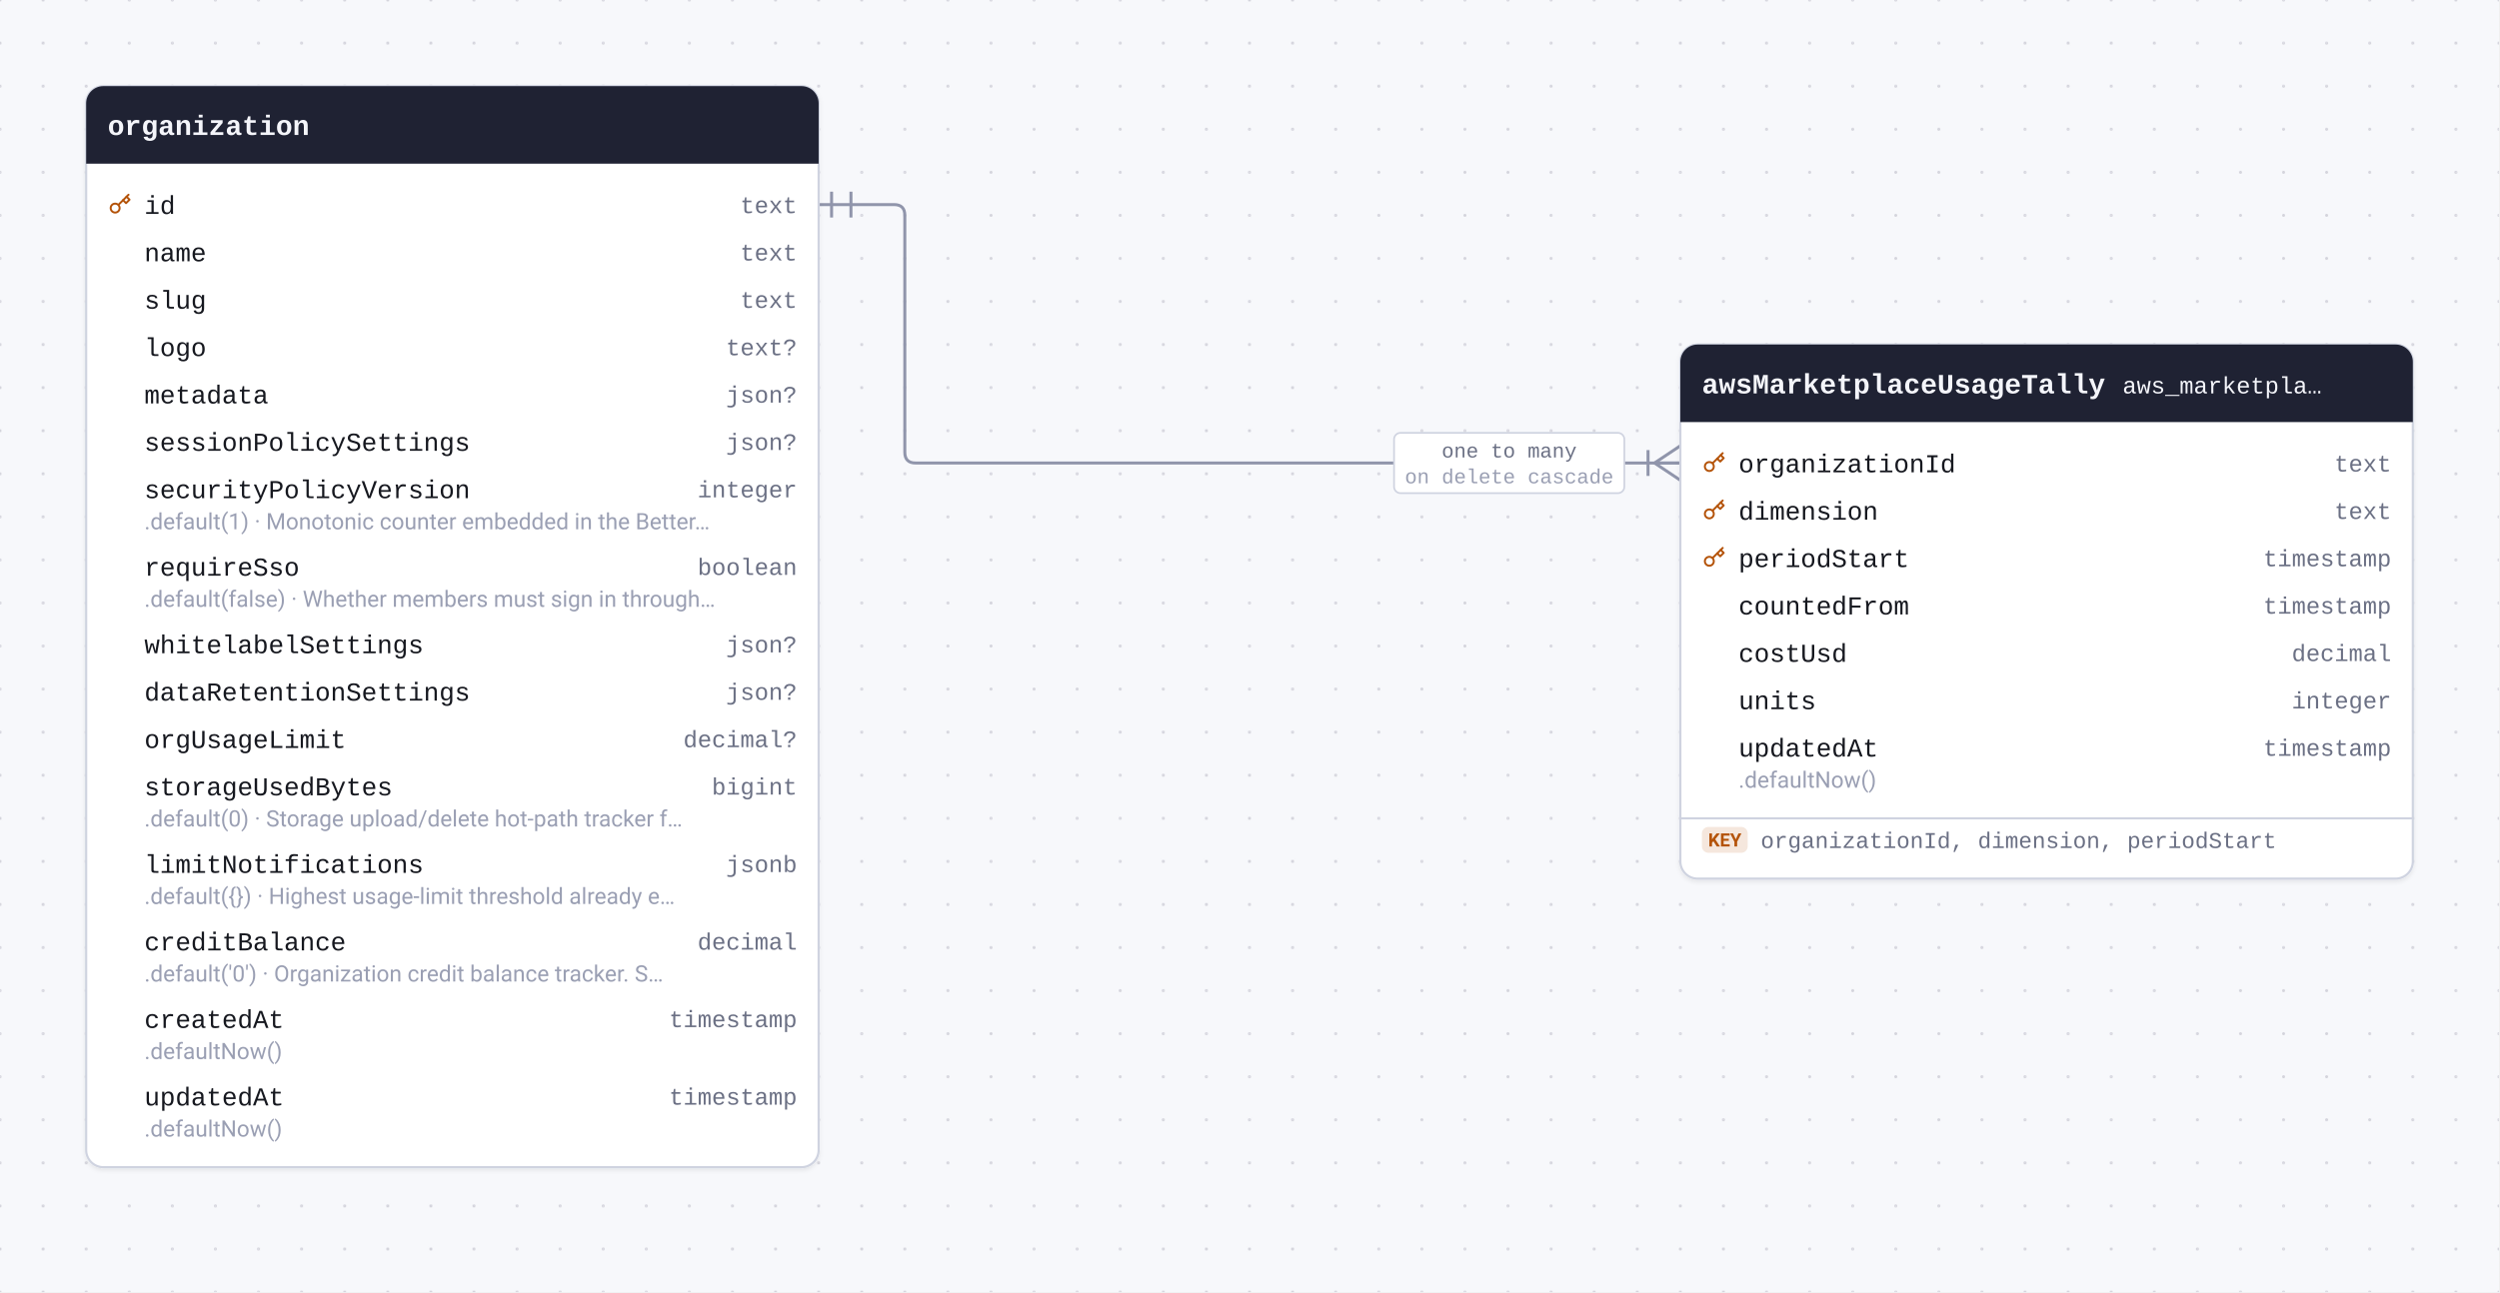
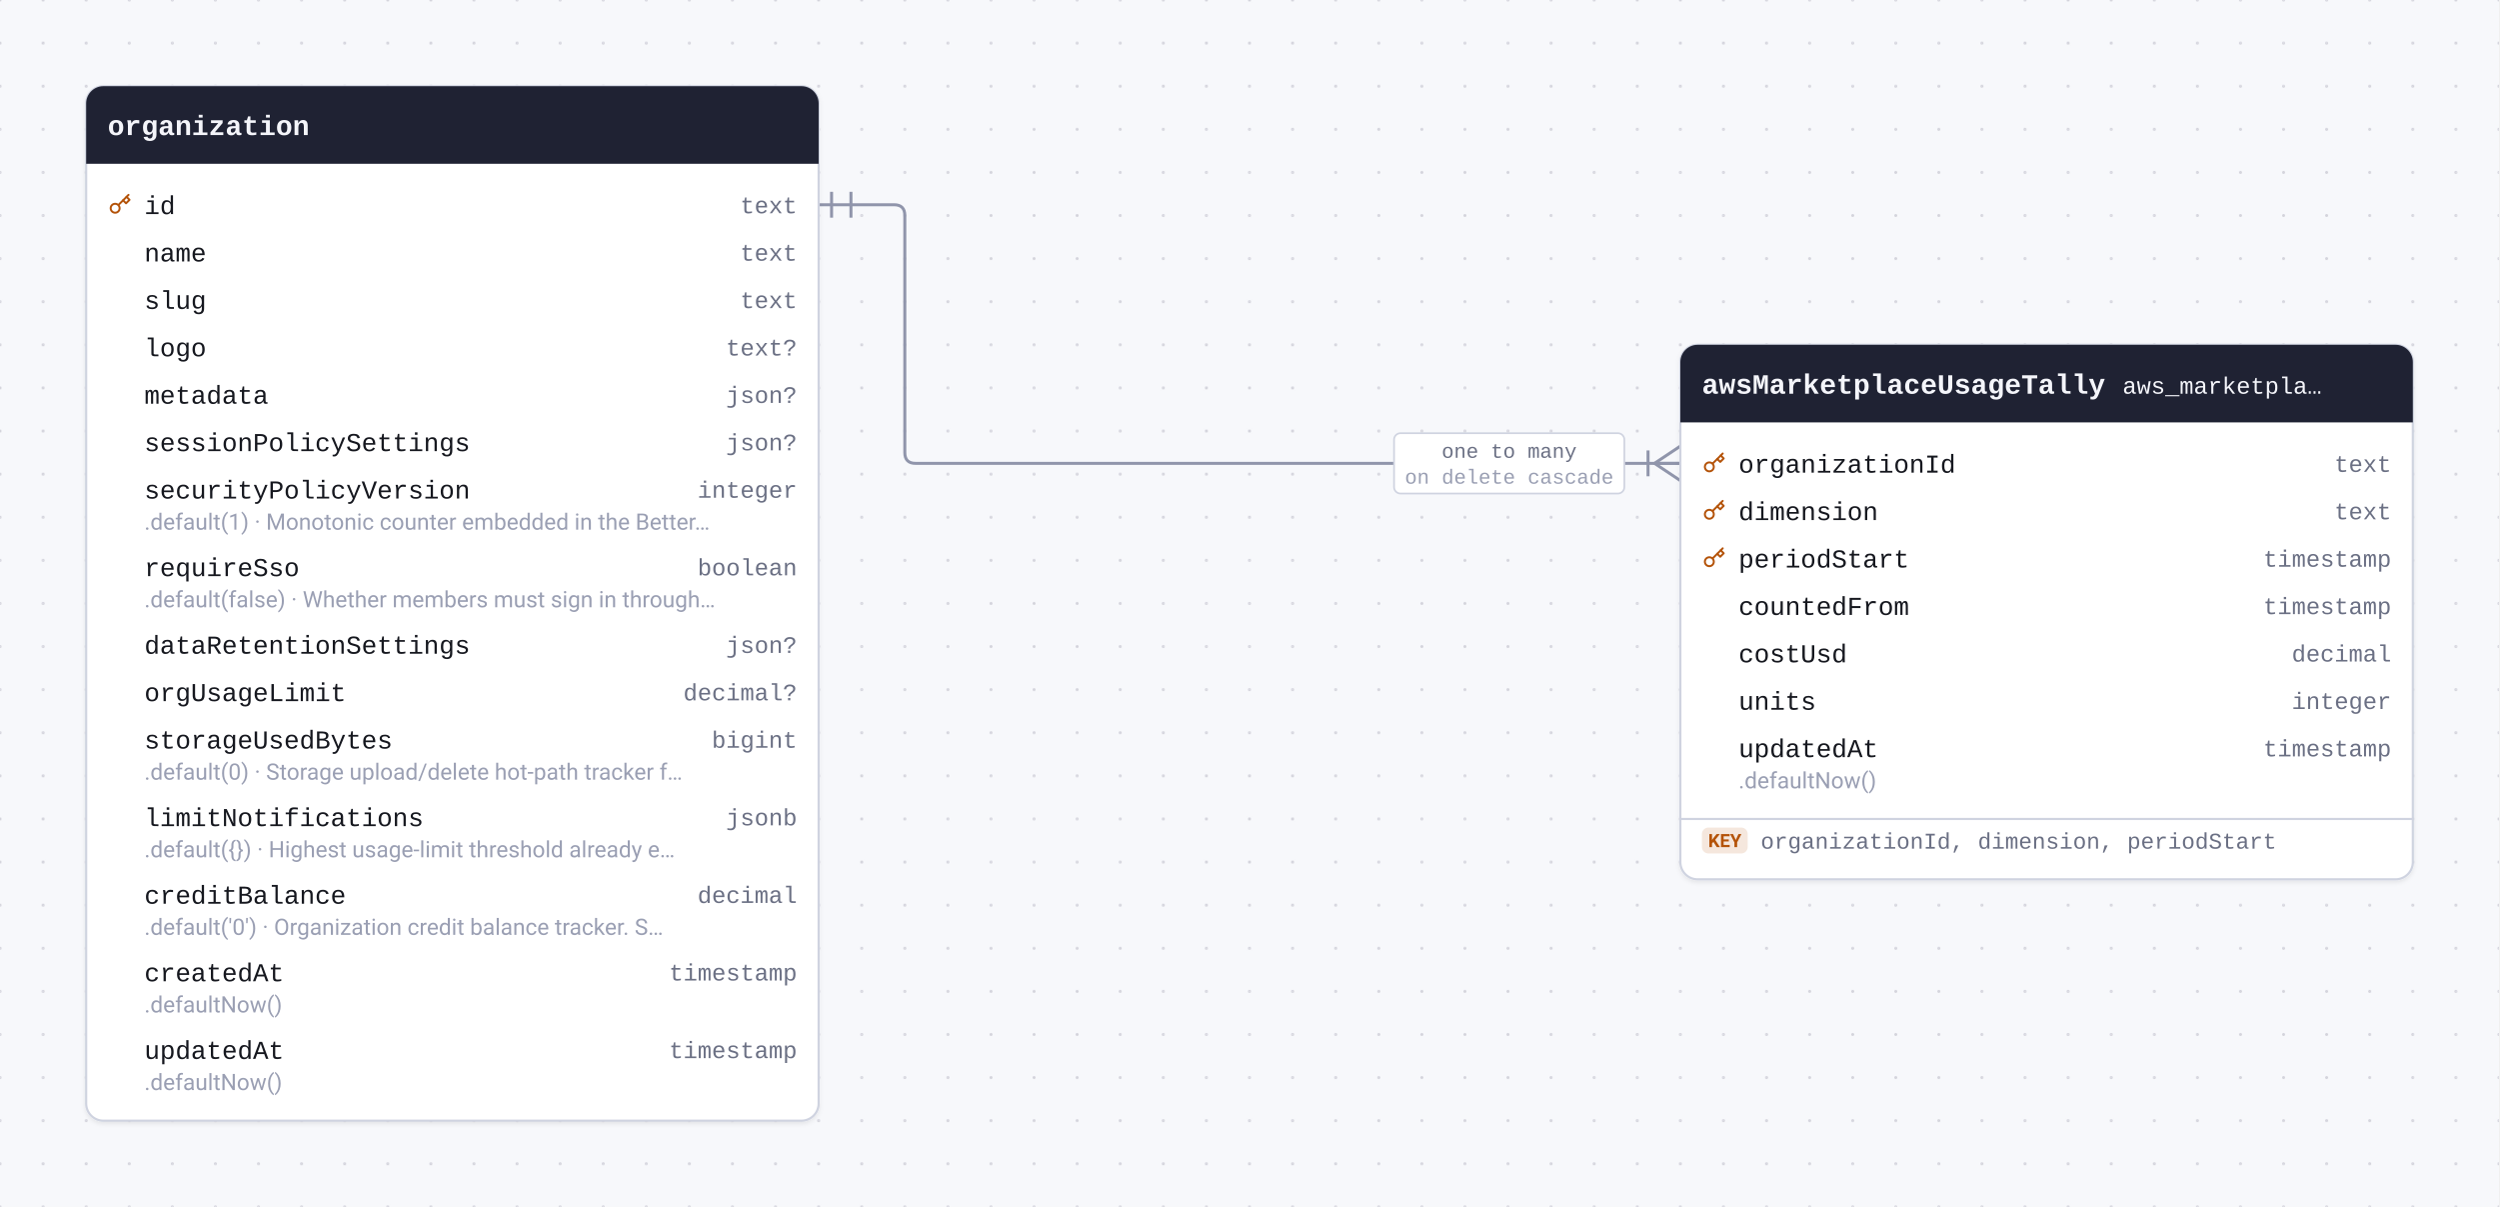
- <svg xmlns="http://www.w3.org/2000/svg" width="1160" height="600" viewBox="0 0 1160 600">
+ <svg xmlns="http://www.w3.org/2000/svg" width="1160" height="560" viewBox="0 0 1160 560">
  <defs>
    <pattern id="dots" x="-0.7" y="-0.7" width="20" height="20" patternUnits="userSpaceOnUse">
      <circle cx="0.7" cy="0.7" r="0.7" fill="#d4d4dc" />
    </pattern>
    <filter id="node-shadow" x="-5%" y="-5%" width="110%" height="115%">
      <feDropShadow dx="0" dy="1" stdDeviation="1" flood-color="#000000" flood-opacity="0.08" />
    </filter>
  </defs>
-   <rect x="0" y="0" width="1160" height="600" fill="#f7f8fb" />
-   <rect x="0" y="0" width="1160" height="600" fill="url(#dots)" />
+   <rect x="0" y="0" width="1160" height="560" fill="#f7f8fb" />
+   <rect x="0" y="0" width="1160" height="560" fill="url(#dots)" />
  <g class="relation-edge">
    <path d="M380 95L400 95L 415,95Q 420,95 420,100L 420,210Q 420,215 425,215L760 215L780 215" fill="none" stroke="#9095ab" stroke-width="1.4" />
    <g transform="translate(380 95) scale(-1 1)" fill="none" stroke="#9095ab" stroke-width="1.4">
      <path d="M-6 -6 L-6 6" />
      <path d="M-15 -6 L-15 6" />
    </g>
    <g transform="translate(780 215)" fill="none" stroke="#9095ab" stroke-width="1.4">
      <path d="M0 -8 L-12 0 L0 8 M-12 0 L0 0" />
      <path d="M-15 -6 L-15 6" />
    </g>
  </g>
  <g class="model-node">
    <clipPath id="node-clip-0">
-       <rect x="40" y="40" width="340" height="502" rx="8" />
+       <rect x="40" y="40" width="340" height="480" rx="8" />
    </clipPath>
-     <rect x="40" y="40" width="340" height="502" rx="8" fill="#ffffff" stroke="#cfd3e0" filter="url(#node-shadow)" />
+     <rect x="40" y="40" width="340" height="480" rx="8" fill="#ffffff" stroke="#cfd3e0" filter="url(#node-shadow)" />
    <rect x="40" y="40" width="340" height="36" fill="#1f2233" clip-path="url(#node-clip-0)" />
    <text x="50" y="62.68" font-family="ui-monospace, SF Mono, Menlo, Consolas, Liberation Mono, DejaVu Sans Mono, monospace" font-size="13" font-weight="700" fill="#f4f5fa">organization</text>
    <g transform="translate(50 89.5) scale(0.46)" fill="none" stroke="#b45309" stroke-width="2" stroke-linecap="round" stroke-linejoin="round">
      <circle cx="7.5" cy="15.5" r="4.5" />
      <path d="m21 2-9.6 9.6" />
      <path d="m15.5 7.5 3 3L22 7l-3-3" />
    </g>
    <text x="67" y="99.32" font-family="ui-monospace, SF Mono, Menlo, Consolas, Liberation Mono, DejaVu Sans Mono, monospace" font-size="12" fill="#16181f">id</text>
    <text x="370" y="98.96" font-family="ui-monospace, SF Mono, Menlo, Consolas, Liberation Mono, DejaVu Sans Mono, monospace" font-size="11" text-anchor="end" fill="#6b7084">text</text>
    <text x="67" y="121.32" font-family="ui-monospace, SF Mono, Menlo, Consolas, Liberation Mono, DejaVu Sans Mono, monospace" font-size="12" fill="#16181f">name</text>
    <text x="370" y="120.96" font-family="ui-monospace, SF Mono, Menlo, Consolas, Liberation Mono, DejaVu Sans Mono, monospace" font-size="11" text-anchor="end" fill="#6b7084">text</text>
    <text x="67" y="143.32" font-family="ui-monospace, SF Mono, Menlo, Consolas, Liberation Mono, DejaVu Sans Mono, monospace" font-size="12" fill="#16181f">slug</text>
    <text x="370" y="142.96" font-family="ui-monospace, SF Mono, Menlo, Consolas, Liberation Mono, DejaVu Sans Mono, monospace" font-size="11" text-anchor="end" fill="#6b7084">text</text>
    <text x="67" y="165.32" font-family="ui-monospace, SF Mono, Menlo, Consolas, Liberation Mono, DejaVu Sans Mono, monospace" font-size="12" fill="#16181f">logo</text>
    <text x="370" y="164.96" font-family="ui-monospace, SF Mono, Menlo, Consolas, Liberation Mono, DejaVu Sans Mono, monospace" font-size="11" text-anchor="end" fill="#6b7084">text?</text>
    <text x="67" y="187.32" font-family="ui-monospace, SF Mono, Menlo, Consolas, Liberation Mono, DejaVu Sans Mono, monospace" font-size="12" fill="#16181f">metadata</text>
    <text x="370" y="186.96" font-family="ui-monospace, SF Mono, Menlo, Consolas, Liberation Mono, DejaVu Sans Mono, monospace" font-size="11" text-anchor="end" fill="#6b7084">json?</text>
    <text x="67" y="209.32" font-family="ui-monospace, SF Mono, Menlo, Consolas, Liberation Mono, DejaVu Sans Mono, monospace" font-size="12" fill="#16181f">sessionPolicySettings</text>
    <text x="370" y="208.96" font-family="ui-monospace, SF Mono, Menlo, Consolas, Liberation Mono, DejaVu Sans Mono, monospace" font-size="11" text-anchor="end" fill="#6b7084">json?</text>
    <text x="67" y="231.32" font-family="ui-monospace, SF Mono, Menlo, Consolas, Liberation Mono, DejaVu Sans Mono, monospace" font-size="12" fill="#16181f">securityPolicyVersion</text>
    <text x="370" y="230.96" font-family="ui-monospace, SF Mono, Menlo, Consolas, Liberation Mono, DejaVu Sans Mono, monospace" font-size="11" text-anchor="end" fill="#6b7084">integer</text>
    <text x="67" y="245.78" font-family="ui-sans-serif, -apple-system, Segoe UI, Roboto, Helvetica Neue, Arial, DejaVu Sans, sans-serif" font-size="10.5" fill="#9a9fb3">.default(1) · Monotonic counter embedded in the Better…</text>
    <text x="67" y="267.32" font-family="ui-monospace, SF Mono, Menlo, Consolas, Liberation Mono, DejaVu Sans Mono, monospace" font-size="12" fill="#16181f">requireSso</text>
    <text x="370" y="266.96" font-family="ui-monospace, SF Mono, Menlo, Consolas, Liberation Mono, DejaVu Sans Mono, monospace" font-size="11" text-anchor="end" fill="#6b7084">boolean</text>
    <text x="67" y="281.78" font-family="ui-sans-serif, -apple-system, Segoe UI, Roboto, Helvetica Neue, Arial, DejaVu Sans, sans-serif" font-size="10.5" fill="#9a9fb3">.default(false) · Whether members must sign in through…</text>
-     <text x="67" y="303.32" font-family="ui-monospace, SF Mono, Menlo, Consolas, Liberation Mono, DejaVu Sans Mono, monospace" font-size="12" fill="#16181f">whitelabelSettings</text>
+     <text x="67" y="303.32" font-family="ui-monospace, SF Mono, Menlo, Consolas, Liberation Mono, DejaVu Sans Mono, monospace" font-size="12" fill="#16181f">dataRetentionSettings</text>
    <text x="370" y="302.96" font-family="ui-monospace, SF Mono, Menlo, Consolas, Liberation Mono, DejaVu Sans Mono, monospace" font-size="11" text-anchor="end" fill="#6b7084">json?</text>
-     <text x="67" y="325.32" font-family="ui-monospace, SF Mono, Menlo, Consolas, Liberation Mono, DejaVu Sans Mono, monospace" font-size="12" fill="#16181f">dataRetentionSettings</text>
-     <text x="370" y="324.96" font-family="ui-monospace, SF Mono, Menlo, Consolas, Liberation Mono, DejaVu Sans Mono, monospace" font-size="11" text-anchor="end" fill="#6b7084">json?</text>
-     <text x="67" y="347.32" font-family="ui-monospace, SF Mono, Menlo, Consolas, Liberation Mono, DejaVu Sans Mono, monospace" font-size="12" fill="#16181f">orgUsageLimit</text>
-     <text x="370" y="346.96" font-family="ui-monospace, SF Mono, Menlo, Consolas, Liberation Mono, DejaVu Sans Mono, monospace" font-size="11" text-anchor="end" fill="#6b7084">decimal?</text>
-     <text x="67" y="369.32" font-family="ui-monospace, SF Mono, Menlo, Consolas, Liberation Mono, DejaVu Sans Mono, monospace" font-size="12" fill="#16181f">storageUsedBytes</text>
-     <text x="370" y="368.96" font-family="ui-monospace, SF Mono, Menlo, Consolas, Liberation Mono, DejaVu Sans Mono, monospace" font-size="11" text-anchor="end" fill="#6b7084">bigint</text>
-     <text x="67" y="383.78" font-family="ui-sans-serif, -apple-system, Segoe UI, Roboto, Helvetica Neue, Arial, DejaVu Sans, sans-serif" font-size="10.5" fill="#9a9fb3">.default(0) · Storage upload/delete hot-path tracker f…</text>
-     <text x="67" y="405.32" font-family="ui-monospace, SF Mono, Menlo, Consolas, Liberation Mono, DejaVu Sans Mono, monospace" font-size="12" fill="#16181f">limitNotifications</text>
-     <text x="370" y="404.96" font-family="ui-monospace, SF Mono, Menlo, Consolas, Liberation Mono, DejaVu Sans Mono, monospace" font-size="11" text-anchor="end" fill="#6b7084">jsonb</text>
-     <text x="67" y="419.78" font-family="ui-sans-serif, -apple-system, Segoe UI, Roboto, Helvetica Neue, Arial, DejaVu Sans, sans-serif" font-size="10.5" fill="#9a9fb3">.default({}) · Highest usage-limit threshold already e…</text>
-     <text x="67" y="441.32" font-family="ui-monospace, SF Mono, Menlo, Consolas, Liberation Mono, DejaVu Sans Mono, monospace" font-size="12" fill="#16181f">creditBalance</text>
-     <text x="370" y="440.96" font-family="ui-monospace, SF Mono, Menlo, Consolas, Liberation Mono, DejaVu Sans Mono, monospace" font-size="11" text-anchor="end" fill="#6b7084">decimal</text>
-     <text x="67" y="455.78" font-family="ui-sans-serif, -apple-system, Segoe UI, Roboto, Helvetica Neue, Arial, DejaVu Sans, sans-serif" font-size="10.5" fill="#9a9fb3">.default('0') · Organization credit balance tracker. S…</text>
-     <text x="67" y="477.32" font-family="ui-monospace, SF Mono, Menlo, Consolas, Liberation Mono, DejaVu Sans Mono, monospace" font-size="12" fill="#16181f">createdAt</text>
-     <text x="370" y="476.96" font-family="ui-monospace, SF Mono, Menlo, Consolas, Liberation Mono, DejaVu Sans Mono, monospace" font-size="11" text-anchor="end" fill="#6b7084">timestamp</text>
-     <text x="67" y="491.78" font-family="ui-sans-serif, -apple-system, Segoe UI, Roboto, Helvetica Neue, Arial, DejaVu Sans, sans-serif" font-size="10.5" fill="#9a9fb3">.defaultNow()</text>
-     <text x="67" y="513.32" font-family="ui-monospace, SF Mono, Menlo, Consolas, Liberation Mono, DejaVu Sans Mono, monospace" font-size="12" fill="#16181f">updatedAt</text>
-     <text x="370" y="512.96" font-family="ui-monospace, SF Mono, Menlo, Consolas, Liberation Mono, DejaVu Sans Mono, monospace" font-size="11" text-anchor="end" fill="#6b7084">timestamp</text>
-     <text x="67" y="527.78" font-family="ui-sans-serif, -apple-system, Segoe UI, Roboto, Helvetica Neue, Arial, DejaVu Sans, sans-serif" font-size="10.5" fill="#9a9fb3">.defaultNow()</text>
+     <text x="67" y="325.32" font-family="ui-monospace, SF Mono, Menlo, Consolas, Liberation Mono, DejaVu Sans Mono, monospace" font-size="12" fill="#16181f">orgUsageLimit</text>
+     <text x="370" y="324.96" font-family="ui-monospace, SF Mono, Menlo, Consolas, Liberation Mono, DejaVu Sans Mono, monospace" font-size="11" text-anchor="end" fill="#6b7084">decimal?</text>
+     <text x="67" y="347.32" font-family="ui-monospace, SF Mono, Menlo, Consolas, Liberation Mono, DejaVu Sans Mono, monospace" font-size="12" fill="#16181f">storageUsedBytes</text>
+     <text x="370" y="346.96" font-family="ui-monospace, SF Mono, Menlo, Consolas, Liberation Mono, DejaVu Sans Mono, monospace" font-size="11" text-anchor="end" fill="#6b7084">bigint</text>
+     <text x="67" y="361.78" font-family="ui-sans-serif, -apple-system, Segoe UI, Roboto, Helvetica Neue, Arial, DejaVu Sans, sans-serif" font-size="10.5" fill="#9a9fb3">.default(0) · Storage upload/delete hot-path tracker f…</text>
+     <text x="67" y="383.32" font-family="ui-monospace, SF Mono, Menlo, Consolas, Liberation Mono, DejaVu Sans Mono, monospace" font-size="12" fill="#16181f">limitNotifications</text>
+     <text x="370" y="382.96" font-family="ui-monospace, SF Mono, Menlo, Consolas, Liberation Mono, DejaVu Sans Mono, monospace" font-size="11" text-anchor="end" fill="#6b7084">jsonb</text>
+     <text x="67" y="397.78" font-family="ui-sans-serif, -apple-system, Segoe UI, Roboto, Helvetica Neue, Arial, DejaVu Sans, sans-serif" font-size="10.5" fill="#9a9fb3">.default({}) · Highest usage-limit threshold already e…</text>
+     <text x="67" y="419.32" font-family="ui-monospace, SF Mono, Menlo, Consolas, Liberation Mono, DejaVu Sans Mono, monospace" font-size="12" fill="#16181f">creditBalance</text>
+     <text x="370" y="418.96" font-family="ui-monospace, SF Mono, Menlo, Consolas, Liberation Mono, DejaVu Sans Mono, monospace" font-size="11" text-anchor="end" fill="#6b7084">decimal</text>
+     <text x="67" y="433.78" font-family="ui-sans-serif, -apple-system, Segoe UI, Roboto, Helvetica Neue, Arial, DejaVu Sans, sans-serif" font-size="10.5" fill="#9a9fb3">.default('0') · Organization credit balance tracker. S…</text>
+     <text x="67" y="455.32" font-family="ui-monospace, SF Mono, Menlo, Consolas, Liberation Mono, DejaVu Sans Mono, monospace" font-size="12" fill="#16181f">createdAt</text>
+     <text x="370" y="454.96" font-family="ui-monospace, SF Mono, Menlo, Consolas, Liberation Mono, DejaVu Sans Mono, monospace" font-size="11" text-anchor="end" fill="#6b7084">timestamp</text>
+     <text x="67" y="469.78" font-family="ui-sans-serif, -apple-system, Segoe UI, Roboto, Helvetica Neue, Arial, DejaVu Sans, sans-serif" font-size="10.5" fill="#9a9fb3">.defaultNow()</text>
+     <text x="67" y="491.32" font-family="ui-monospace, SF Mono, Menlo, Consolas, Liberation Mono, DejaVu Sans Mono, monospace" font-size="12" fill="#16181f">updatedAt</text>
+     <text x="370" y="490.96" font-family="ui-monospace, SF Mono, Menlo, Consolas, Liberation Mono, DejaVu Sans Mono, monospace" font-size="11" text-anchor="end" fill="#6b7084">timestamp</text>
+     <text x="67" y="505.78" font-family="ui-sans-serif, -apple-system, Segoe UI, Roboto, Helvetica Neue, Arial, DejaVu Sans, sans-serif" font-size="10.5" fill="#9a9fb3">.defaultNow()</text>
  </g>
  <g class="model-node">
    <clipPath id="node-clip-1">
      <rect x="780" y="160" width="340" height="248" rx="8" />
    </clipPath>
    <rect x="780" y="160" width="340" height="248" rx="8" fill="#ffffff" stroke="#cfd3e0" filter="url(#node-shadow)" />
    <rect x="780" y="160" width="340" height="36" fill="#1f2233" clip-path="url(#node-clip-1)" />
    <text x="790" y="182.68" font-family="ui-monospace, SF Mono, Menlo, Consolas, Liberation Mono, DejaVu Sans Mono, monospace" font-size="13" font-weight="700" fill="#f4f5fa">awsMarketplaceUsageTally<tspan dx="8" font-size="11" font-weight="400" opacity="0.6">aws_marketpla…</tspan>
    </text>
    <g transform="translate(790 209.5) scale(0.46)" fill="none" stroke="#b45309" stroke-width="2" stroke-linecap="round" stroke-linejoin="round">
      <circle cx="7.5" cy="15.5" r="4.5" />
      <path d="m21 2-9.6 9.6" />
      <path d="m15.5 7.5 3 3L22 7l-3-3" />
    </g>
    <text x="807" y="219.32" font-family="ui-monospace, SF Mono, Menlo, Consolas, Liberation Mono, DejaVu Sans Mono, monospace" font-size="12" fill="#16181f">organizationId</text>
    <text x="1110" y="218.96" font-family="ui-monospace, SF Mono, Menlo, Consolas, Liberation Mono, DejaVu Sans Mono, monospace" font-size="11" text-anchor="end" fill="#6b7084">text</text>
    <g transform="translate(790 231.5) scale(0.46)" fill="none" stroke="#b45309" stroke-width="2" stroke-linecap="round" stroke-linejoin="round">
      <circle cx="7.5" cy="15.5" r="4.5" />
      <path d="m21 2-9.6 9.6" />
      <path d="m15.5 7.5 3 3L22 7l-3-3" />
    </g>
    <text x="807" y="241.32" font-family="ui-monospace, SF Mono, Menlo, Consolas, Liberation Mono, DejaVu Sans Mono, monospace" font-size="12" fill="#16181f">dimension</text>
    <text x="1110" y="240.96" font-family="ui-monospace, SF Mono, Menlo, Consolas, Liberation Mono, DejaVu Sans Mono, monospace" font-size="11" text-anchor="end" fill="#6b7084">text</text>
    <g transform="translate(790 253.5) scale(0.46)" fill="none" stroke="#b45309" stroke-width="2" stroke-linecap="round" stroke-linejoin="round">
      <circle cx="7.5" cy="15.5" r="4.5" />
      <path d="m21 2-9.6 9.6" />
      <path d="m15.5 7.5 3 3L22 7l-3-3" />
    </g>
    <text x="807" y="263.32" font-family="ui-monospace, SF Mono, Menlo, Consolas, Liberation Mono, DejaVu Sans Mono, monospace" font-size="12" fill="#16181f">periodStart</text>
    <text x="1110" y="262.96" font-family="ui-monospace, SF Mono, Menlo, Consolas, Liberation Mono, DejaVu Sans Mono, monospace" font-size="11" text-anchor="end" fill="#6b7084">timestamp</text>
    <text x="807" y="285.32" font-family="ui-monospace, SF Mono, Menlo, Consolas, Liberation Mono, DejaVu Sans Mono, monospace" font-size="12" fill="#16181f">countedFrom</text>
    <text x="1110" y="284.96" font-family="ui-monospace, SF Mono, Menlo, Consolas, Liberation Mono, DejaVu Sans Mono, monospace" font-size="11" text-anchor="end" fill="#6b7084">timestamp</text>
    <text x="807" y="307.32" font-family="ui-monospace, SF Mono, Menlo, Consolas, Liberation Mono, DejaVu Sans Mono, monospace" font-size="12" fill="#16181f">costUsd</text>
    <text x="1110" y="306.96" font-family="ui-monospace, SF Mono, Menlo, Consolas, Liberation Mono, DejaVu Sans Mono, monospace" font-size="11" text-anchor="end" fill="#6b7084">decimal</text>
    <text x="807" y="329.32" font-family="ui-monospace, SF Mono, Menlo, Consolas, Liberation Mono, DejaVu Sans Mono, monospace" font-size="12" fill="#16181f">units</text>
    <text x="1110" y="328.96" font-family="ui-monospace, SF Mono, Menlo, Consolas, Liberation Mono, DejaVu Sans Mono, monospace" font-size="11" text-anchor="end" fill="#6b7084">integer</text>
    <text x="807" y="351.32" font-family="ui-monospace, SF Mono, Menlo, Consolas, Liberation Mono, DejaVu Sans Mono, monospace" font-size="12" fill="#16181f">updatedAt</text>
    <text x="1110" y="350.96" font-family="ui-monospace, SF Mono, Menlo, Consolas, Liberation Mono, DejaVu Sans Mono, monospace" font-size="11" text-anchor="end" fill="#6b7084">timestamp</text>
    <text x="807" y="365.78" font-family="ui-sans-serif, -apple-system, Segoe UI, Roboto, Helvetica Neue, Arial, DejaVu Sans, sans-serif" font-size="10.5" fill="#9a9fb3">.defaultNow()</text>
    <path d="M780 380H1120" stroke="#cfd3e0" stroke-width="1" />
    <rect x="790" y="384" width="21.26" height="12" rx="3" fill="#b45309" fill-opacity="0.14" />
    <text x="800.63" y="393.06" font-family="ui-sans-serif, -apple-system, Segoe UI, Roboto, Helvetica Neue, Arial, DejaVu Sans, sans-serif" font-size="8.5" font-weight="600" text-anchor="middle" fill="#b45309">KEY</text>
    <text x="817.26" y="393.78" font-family="ui-monospace, SF Mono, Menlo, Consolas, Liberation Mono, DejaVu Sans Mono, monospace" font-size="10.5" fill="#6b7084">organizationId, dimension, periodStart</text>
  </g>
  <g class="relation-label">
    <rect x="647.1" y="201" width="106.9" height="28" rx="3" fill="#ffffff" stroke="#cfd3e0" stroke-width="0.8" />
    <text x="700.55" y="212.42" font-family="ui-monospace, SF Mono, Menlo, Consolas, Liberation Mono, DejaVu Sans Mono, monospace" font-size="9.5" text-anchor="middle" fill="#6b7084">one to many</text>
    <text x="700.55" y="224.42" font-family="ui-monospace, SF Mono, Menlo, Consolas, Liberation Mono, DejaVu Sans Mono, monospace" font-size="9.5" text-anchor="middle" fill="#9a9fb3">on delete cascade</text>
  </g>
</svg>
